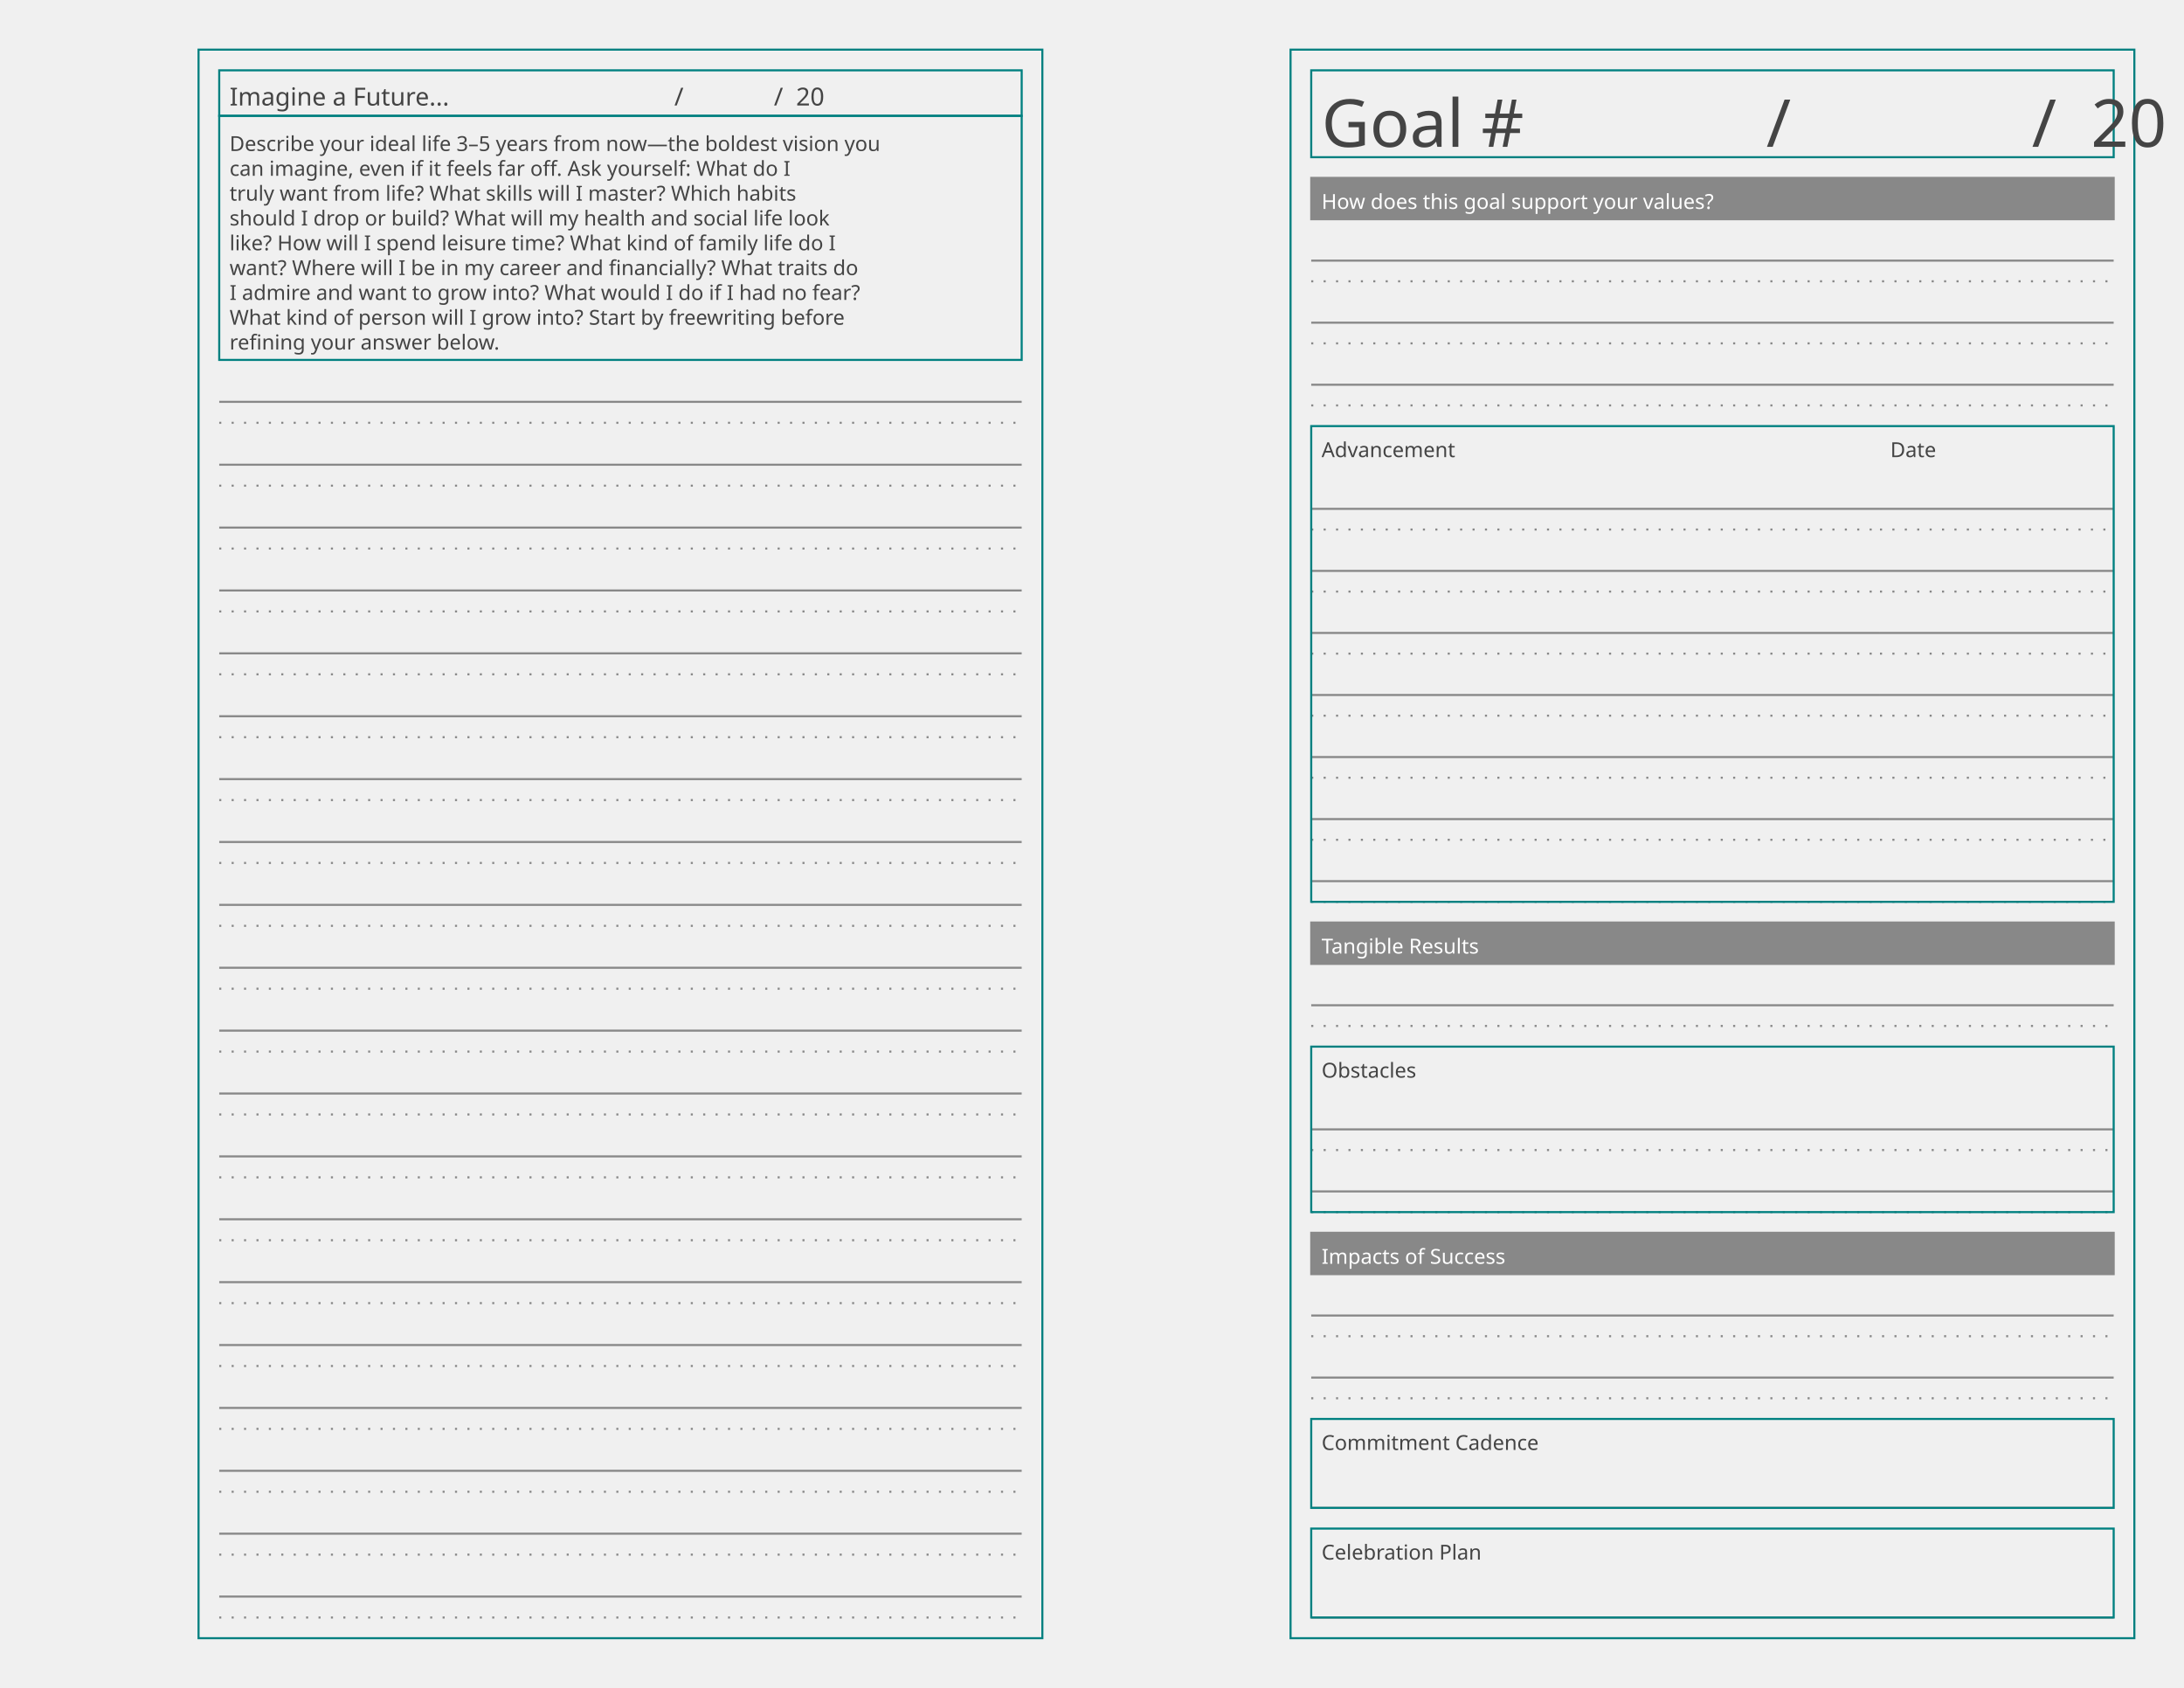
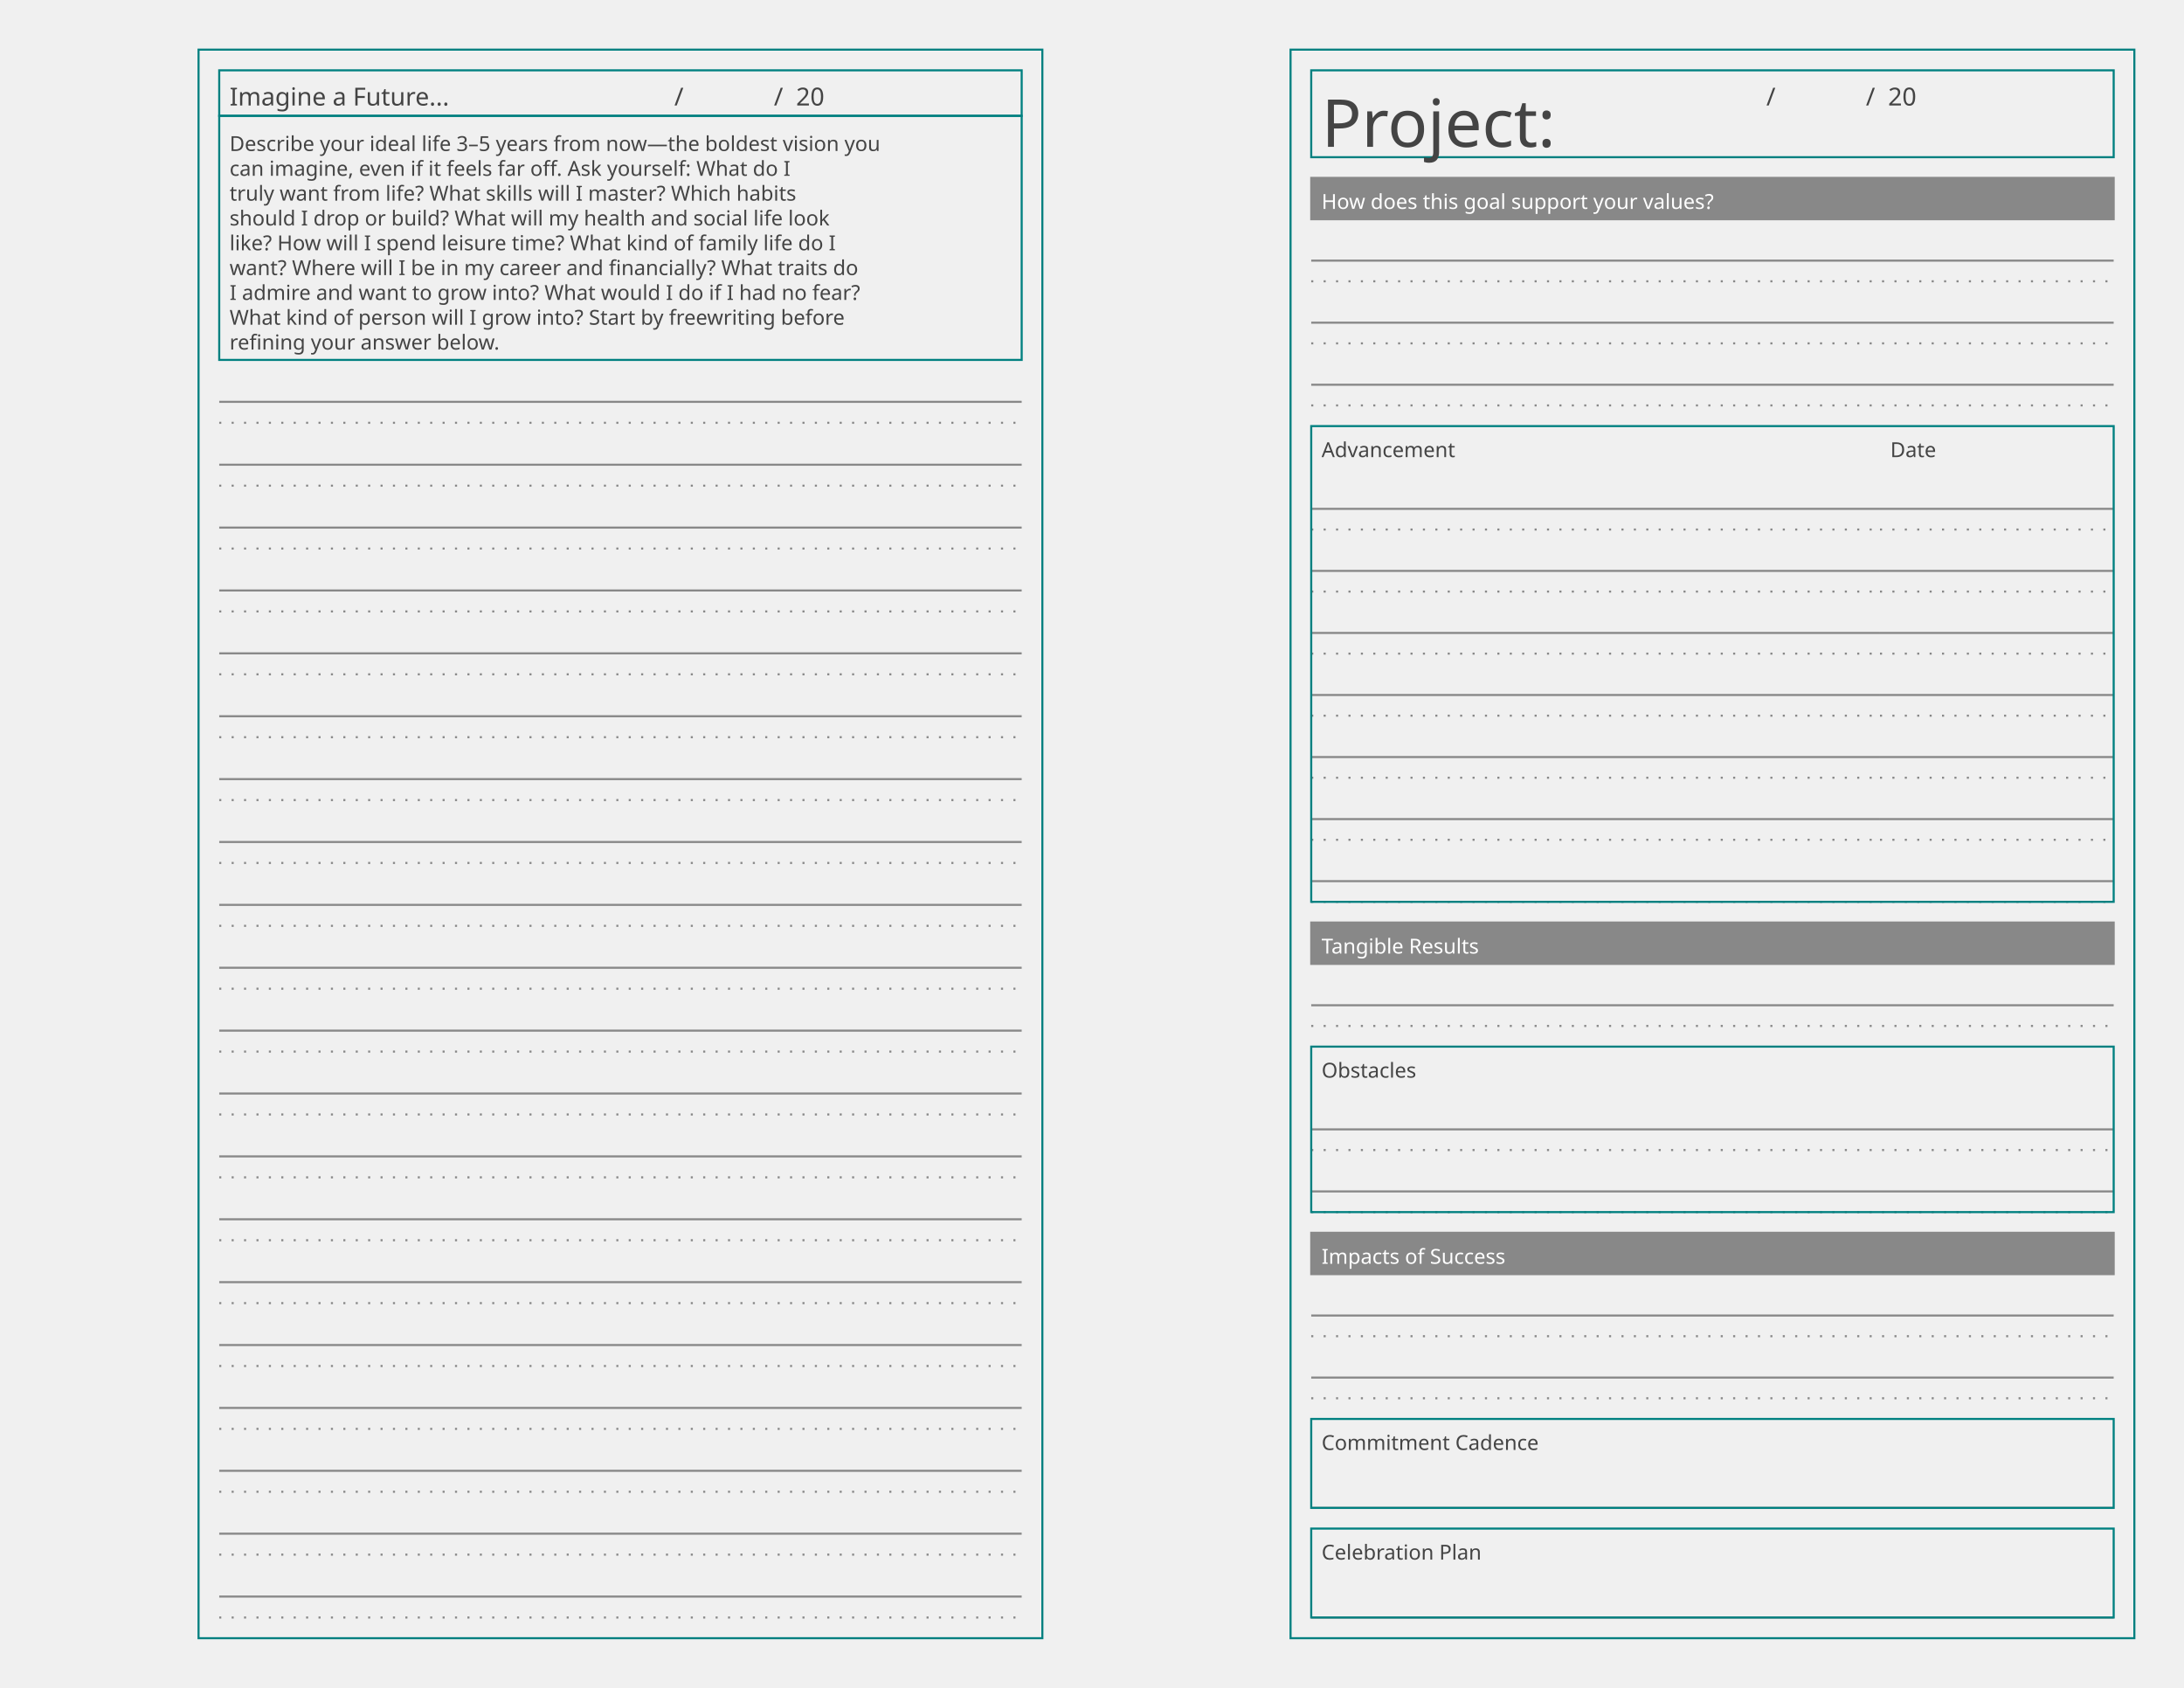
<svg xmlns="http://www.w3.org/2000/svg" baseProfile="tiny" height="8.5in" version="1.2" width="11in">
  <defs />
  <g transform="translate(96, 24.0)">
    <rect fill="none" height="768.0" stroke="#008080" width="408.0" x="0" y="0" />
    <g transform="translate(10, 10)">
      <rect fill="none" height="22" stroke="#008080" stroke-width="1" width="388.0" x="0" y="0" />
      <text alignment-baseline="text-after-edge" fill="#444444" font-family="Trebuchet MS" font-size="12" text-anchor="start" transform="translate(5,17)">Imagine a Future...</text>
      <g transform="translate(215.04,0)">
        <text alignment-baseline="text-after-edge" fill="#444444" font-family="Trebuchet MS" font-size="12" text-anchor="start" transform="translate(5,17)">              /              /  20          </text>
      </g>
    </g>
    <g transform="translate(10, 32)">
      <g transform="translate(0,0)">
        <rect fill="none" height="118.0" stroke="#008080" stroke-width="1" width="388.0" x="0" y="0" />
        <text alignment-baseline="text-after-edge" fill="#444444" font-family="Ubuntu Mono" font-size="10" text-anchor="start" transform="translate(5,17.0)">Describe your ideal life 3–5 years from now—the boldest vision you</text>
        <text alignment-baseline="text-after-edge" fill="#444444" font-family="Ubuntu Mono" font-size="10" text-anchor="start" transform="translate(5,29.0)">can imagine, even if it feels far off. Ask yourself: What do I</text>
        <text alignment-baseline="text-after-edge" fill="#444444" font-family="Ubuntu Mono" font-size="10" text-anchor="start" transform="translate(5,41.0)">truly want from life? What skills will I master? Which habits</text>
        <text alignment-baseline="text-after-edge" fill="#444444" font-family="Ubuntu Mono" font-size="10" text-anchor="start" transform="translate(5,53.0)">should I drop or build? What will my health and social life look</text>
        <text alignment-baseline="text-after-edge" fill="#444444" font-family="Ubuntu Mono" font-size="10" text-anchor="start" transform="translate(5,65.0)">like? How will I spend leisure time? What kind of family life do I</text>
        <text alignment-baseline="text-after-edge" fill="#444444" font-family="Ubuntu Mono" font-size="10" text-anchor="start" transform="translate(5,77.0)">want? Where will I be in my career and financially? What traits do</text>
        <text alignment-baseline="text-after-edge" fill="#444444" font-family="Ubuntu Mono" font-size="10" text-anchor="start" transform="translate(5,89.0)">I admire and want to grow into? What would I do if I had no fear?</text>
        <text alignment-baseline="text-after-edge" fill="#444444" font-family="Ubuntu Mono" font-size="10" text-anchor="start" transform="translate(5,101.0)">What kind of person will I grow into? Start by freewriting before</text>
        <text alignment-baseline="text-after-edge" fill="#444444" font-family="Ubuntu Mono" font-size="10" text-anchor="start" transform="translate(5,113.0)">refining your answer below.</text>
      </g>
      <g transform="translate(0,118.0)">
        <g>
          <line stroke="#888888" stroke-dasharray="1,5" stroke-width="1" transform="translate(0,30.4)" x1="0" x2="388.0" y1="0" y2="0" />
          <line stroke="#888888" stroke-dasharray="1,5" stroke-width="1" transform="translate(0,60.8)" x1="0" x2="388.0" y1="0" y2="0" />
          <line stroke="#888888" stroke-dasharray="1,5" stroke-width="1" transform="translate(0,91.2)" x1="0" x2="388.0" y1="0" y2="0" />
          <line stroke="#888888" stroke-dasharray="1,5" stroke-width="1" transform="translate(0,121.6)" x1="0" x2="388.0" y1="0" y2="0" />
          <line stroke="#888888" stroke-dasharray="1,5" stroke-width="1" transform="translate(0,152.0)" x1="0" x2="388.0" y1="0" y2="0" />
          <line stroke="#888888" stroke-dasharray="1,5" stroke-width="1" transform="translate(0,182.4)" x1="0" x2="388.0" y1="0" y2="0" />
          <line stroke="#888888" stroke-dasharray="1,5" stroke-width="1" transform="translate(0,212.8)" x1="0" x2="388.0" y1="0" y2="0" />
          <line stroke="#888888" stroke-dasharray="1,5" stroke-width="1" transform="translate(0,243.2)" x1="0" x2="388.0" y1="0" y2="0" />
          <line stroke="#888888" stroke-dasharray="1,5" stroke-width="1" transform="translate(0,273.6)" x1="0" x2="388.0" y1="0" y2="0" />
          <line stroke="#888888" stroke-dasharray="1,5" stroke-width="1" transform="translate(0,304.0)" x1="0" x2="388.0" y1="0" y2="0" />
          <line stroke="#888888" stroke-dasharray="1,5" stroke-width="1" transform="translate(0,334.4)" x1="0" x2="388.0" y1="0" y2="0" />
          <line stroke="#888888" stroke-dasharray="1,5" stroke-width="1" transform="translate(0,364.8)" x1="0" x2="388.0" y1="0" y2="0" />
          <line stroke="#888888" stroke-dasharray="1,5" stroke-width="1" transform="translate(0,395.2)" x1="0" x2="388.0" y1="0" y2="0" />
          <line stroke="#888888" stroke-dasharray="1,5" stroke-width="1" transform="translate(0,425.6)" x1="0" x2="388.0" y1="0" y2="0" />
          <line stroke="#888888" stroke-dasharray="1,5" stroke-width="1" transform="translate(0,456)" x1="0" x2="388.0" y1="0" y2="0" />
          <line stroke="#888888" stroke-dasharray="1,5" stroke-width="1" transform="translate(0,486.4)" x1="0" x2="388.0" y1="0" y2="0" />
          <line stroke="#888888" stroke-dasharray="1,5" stroke-width="1" transform="translate(0,516.8)" x1="0" x2="388.0" y1="0" y2="0" />
          <line stroke="#888888" stroke-dasharray="1,5" stroke-width="1" transform="translate(0,547.2)" x1="0" x2="388.0" y1="0" y2="0" />
          <line stroke="#888888" stroke-dasharray="1,5" stroke-width="1" transform="translate(0,577.6)" x1="0" x2="388.0" y1="0" y2="0" />
          <line stroke="#888888" stroke-dasharray="1,5" stroke-width="1" transform="translate(0,608)" x1="0" x2="388.0" y1="0" y2="0" />
        </g>
        <g>
          <line stroke="#888888" stroke-dasharray="1,0" stroke-width="1" transform="translate(0,20.26667)" x1="0" x2="388.0" y1="0" y2="0" />
          <line stroke="#888888" stroke-dasharray="1,0" stroke-width="1" transform="translate(0,50.66667)" x1="0" x2="388.0" y1="0" y2="0" />
          <line stroke="#888888" stroke-dasharray="1,0" stroke-width="1" transform="translate(0,81.06667)" x1="0" x2="388.0" y1="0" y2="0" />
          <line stroke="#888888" stroke-dasharray="1,0" stroke-width="1" transform="translate(0,111.4667)" x1="0" x2="388.0" y1="0" y2="0" />
          <line stroke="#888888" stroke-dasharray="1,0" stroke-width="1" transform="translate(0,141.8667)" x1="0" x2="388.0" y1="0" y2="0" />
          <line stroke="#888888" stroke-dasharray="1,0" stroke-width="1" transform="translate(0,172.2667)" x1="0" x2="388.0" y1="0" y2="0" />
          <line stroke="#888888" stroke-dasharray="1,0" stroke-width="1" transform="translate(0,202.6667)" x1="0" x2="388.0" y1="0" y2="0" />
          <line stroke="#888888" stroke-dasharray="1,0" stroke-width="1" transform="translate(0,233.0667)" x1="0" x2="388.0" y1="0" y2="0" />
          <line stroke="#888888" stroke-dasharray="1,0" stroke-width="1" transform="translate(0,263.4667)" x1="0" x2="388.0" y1="0" y2="0" />
          <line stroke="#888888" stroke-dasharray="1,0" stroke-width="1" transform="translate(0,293.8667)" x1="0" x2="388.0" y1="0" y2="0" />
          <line stroke="#888888" stroke-dasharray="1,0" stroke-width="1" transform="translate(0,324.2667)" x1="0" x2="388.0" y1="0" y2="0" />
          <line stroke="#888888" stroke-dasharray="1,0" stroke-width="1" transform="translate(0,354.6667)" x1="0" x2="388.0" y1="0" y2="0" />
          <line stroke="#888888" stroke-dasharray="1,0" stroke-width="1" transform="translate(0,385.0667)" x1="0" x2="388.0" y1="0" y2="0" />
          <line stroke="#888888" stroke-dasharray="1,0" stroke-width="1" transform="translate(0,415.4667)" x1="0" x2="388.0" y1="0" y2="0" />
          <line stroke="#888888" stroke-dasharray="1,0" stroke-width="1" transform="translate(0,445.8667)" x1="0" x2="388.0" y1="0" y2="0" />
          <line stroke="#888888" stroke-dasharray="1,0" stroke-width="1" transform="translate(0,476.2667)" x1="0" x2="388.0" y1="0" y2="0" />
          <line stroke="#888888" stroke-dasharray="1,0" stroke-width="1" transform="translate(0,506.6667)" x1="0" x2="388.0" y1="0" y2="0" />
          <line stroke="#888888" stroke-dasharray="1,0" stroke-width="1" transform="translate(0,537.0667)" x1="0" x2="388.0" y1="0" y2="0" />
          <line stroke="#888888" stroke-dasharray="1,0" stroke-width="1" transform="translate(0,567.4667)" x1="0" x2="388.0" y1="0" y2="0" />
          <line stroke="#888888" stroke-dasharray="1,0" stroke-width="1" transform="translate(0,597.8667)" x1="0" x2="388.0" y1="0" y2="0" />
        </g>
      </g>
    </g>
  </g>
  <g transform="translate(624.0, 24.0)">
    <rect fill="none" height="768.0" stroke="#008080" width="408.0" x="0" y="0" />
    <g transform="translate(10, 10)">
      <rect fill="none" height="42" stroke="#008080" stroke-width="1" width="388.0" x="0" y="0" />
-       <text alignment-baseline="text-after-edge" fill="#444444" font-family="Trebuchet MS" font-size="32" text-anchor="start" transform="translate(5,37)">Goal #</text>
+       <text alignment-baseline="text-after-edge" fill="#444444" font-family="Trebuchet MS" font-size="32" text-anchor="start" transform="translate(5,37)">Project:</text>
      <g transform="translate(215.04,0)">
-         <text alignment-baseline="text-after-edge" fill="#444444" font-family="Trebuchet MS" font-size="32" text-anchor="start" transform="translate(5,37)">              /              /  20          </text>
+         <text alignment-baseline="text-after-edge" fill="#444444" font-family="Trebuchet MS" font-size="12" text-anchor="start" transform="translate(5,17)">              /              /  20          </text>
      </g>
    </g>
    <g transform="translate(10, 62)">
      <g transform="translate(0,0)">
        <g>
          <g transform="translate(0,0)">
            <rect fill="#888888" height="20" stroke="#888888" stroke-width="1" width="388.0" x="0" y="0" />
            <text alignment-baseline="text-after-edge" fill="#ffffff" font-family="Trebuchet MS" font-size="10" text-anchor="start" transform="translate(5,15)">How does this goal support your values?</text>
          </g>
          <g transform="translate(0,20)">
            <g>
              <line stroke="#888888" stroke-dasharray="1,5" stroke-width="1" transform="translate(0,30.0)" x1="0" x2="388.0" y1="0" y2="0" />
              <line stroke="#888888" stroke-dasharray="1,5" stroke-width="1" transform="translate(0,60.0)" x1="0" x2="388.0" y1="0" y2="0" />
              <line stroke="#888888" stroke-dasharray="1,5" stroke-width="1" transform="translate(0,90.0)" x1="0" x2="388.0" y1="0" y2="0" />
            </g>
            <g>
              <line stroke="#888888" stroke-dasharray="1,0" stroke-width="1" transform="translate(0,20.0)" x1="0" x2="388.0" y1="0" y2="0" />
              <line stroke="#888888" stroke-dasharray="1,0" stroke-width="1" transform="translate(0,50.0)" x1="0" x2="388.0" y1="0" y2="0" />
              <line stroke="#888888" stroke-dasharray="1,0" stroke-width="1" transform="translate(0,80.0)" x1="0" x2="388.0" y1="0" y2="0" />
            </g>
          </g>
        </g>
      </g>
      <g transform="translate(0,120.0)">
        <g>
          <g transform="translate(0,0)">
            <g>
              <g transform="translate(0,0)">
                <text alignment-baseline="text-after-edge" fill="#444444" font-family="Trebuchet MS" font-size="10" text-anchor="start" transform="translate(5,15)">Advancement</text>
              </g>
              <g transform="translate(0,20)">
                <g>
                  <line stroke="#888888" stroke-dasharray="1,5" stroke-width="1" transform="translate(0,30.0)" x1="0" x2="275" y1="0" y2="0" />
                  <line stroke="#888888" stroke-dasharray="1,5" stroke-width="1" transform="translate(0,60.0)" x1="0" x2="275" y1="0" y2="0" />
                  <line stroke="#888888" stroke-dasharray="1,5" stroke-width="1" transform="translate(0,90.0)" x1="0" x2="275" y1="0" y2="0" />
                  <line stroke="#888888" stroke-dasharray="1,5" stroke-width="1" transform="translate(0,120.0)" x1="0" x2="275" y1="0" y2="0" />
                  <line stroke="#888888" stroke-dasharray="1,5" stroke-width="1" transform="translate(0,150.0)" x1="0" x2="275" y1="0" y2="0" />
                  <line stroke="#888888" stroke-dasharray="1,5" stroke-width="1" transform="translate(0,180.0)" x1="0" x2="275" y1="0" y2="0" />
                  <line stroke="#888888" stroke-dasharray="1,5" stroke-width="1" transform="translate(0,210.0)" x1="0" x2="275" y1="0" y2="0" />
                </g>
                <g>
                  <line stroke="#888888" stroke-dasharray="1,0" stroke-width="1" transform="translate(0,20.0)" x1="0" x2="275" y1="0" y2="0" />
                  <line stroke="#888888" stroke-dasharray="1,0" stroke-width="1" transform="translate(0,50.0)" x1="0" x2="275" y1="0" y2="0" />
                  <line stroke="#888888" stroke-dasharray="1,0" stroke-width="1" transform="translate(0,80.0)" x1="0" x2="275" y1="0" y2="0" />
                  <line stroke="#888888" stroke-dasharray="1,0" stroke-width="1" transform="translate(0,110.0)" x1="0" x2="275" y1="0" y2="0" />
                  <line stroke="#888888" stroke-dasharray="1,0" stroke-width="1" transform="translate(0,140.0)" x1="0" x2="275" y1="0" y2="0" />
                  <line stroke="#888888" stroke-dasharray="1,0" stroke-width="1" transform="translate(0,170.0)" x1="0" x2="275" y1="0" y2="0" />
                  <line stroke="#888888" stroke-dasharray="1,0" stroke-width="1" transform="translate(0,200.0)" x1="0" x2="275" y1="0" y2="0" />
                </g>
              </g>
            </g>
          </g>
          <g transform="translate(275,0)">
            <g>
              <g transform="translate(0,0)">
                <text alignment-baseline="text-after-edge" fill="#444444" font-family="Trebuchet MS" font-size="10" text-anchor="start" transform="translate(5,15)">Date</text>
              </g>
              <g transform="translate(0,20)">
                <g>
                  <line stroke="#888888" stroke-dasharray="1,5" stroke-width="1" transform="translate(0,30.0)" x1="0" x2="113.0" y1="0" y2="0" />
                  <line stroke="#888888" stroke-dasharray="1,5" stroke-width="1" transform="translate(0,60.0)" x1="0" x2="113.0" y1="0" y2="0" />
                  <line stroke="#888888" stroke-dasharray="1,5" stroke-width="1" transform="translate(0,90.0)" x1="0" x2="113.0" y1="0" y2="0" />
                  <line stroke="#888888" stroke-dasharray="1,5" stroke-width="1" transform="translate(0,120.0)" x1="0" x2="113.0" y1="0" y2="0" />
                  <line stroke="#888888" stroke-dasharray="1,5" stroke-width="1" transform="translate(0,150.0)" x1="0" x2="113.0" y1="0" y2="0" />
                  <line stroke="#888888" stroke-dasharray="1,5" stroke-width="1" transform="translate(0,180.0)" x1="0" x2="113.0" y1="0" y2="0" />
                  <line stroke="#888888" stroke-dasharray="1,5" stroke-width="1" transform="translate(0,210.0)" x1="0" x2="113.0" y1="0" y2="0" />
                </g>
                <g>
                  <line stroke="#888888" stroke-dasharray="1,0" stroke-width="1" transform="translate(0,20.0)" x1="0" x2="113.0" y1="0" y2="0" />
                  <line stroke="#888888" stroke-dasharray="1,0" stroke-width="1" transform="translate(0,50.0)" x1="0" x2="113.0" y1="0" y2="0" />
                  <line stroke="#888888" stroke-dasharray="1,0" stroke-width="1" transform="translate(0,80.0)" x1="0" x2="113.0" y1="0" y2="0" />
                  <line stroke="#888888" stroke-dasharray="1,0" stroke-width="1" transform="translate(0,110.0)" x1="0" x2="113.0" y1="0" y2="0" />
                  <line stroke="#888888" stroke-dasharray="1,0" stroke-width="1" transform="translate(0,140.0)" x1="0" x2="113.0" y1="0" y2="0" />
                  <line stroke="#888888" stroke-dasharray="1,0" stroke-width="1" transform="translate(0,170.0)" x1="0" x2="113.0" y1="0" y2="0" />
                  <line stroke="#888888" stroke-dasharray="1,0" stroke-width="1" transform="translate(0,200.0)" x1="0" x2="113.0" y1="0" y2="0" />
                </g>
              </g>
            </g>
          </g>
        </g>
        <rect fill="none" height="230" stroke="#008080" stroke-width="1" width="388.0" x="0" y="0" />
      </g>
      <g transform="translate(0,360.0)">
        <g>
          <g transform="translate(0,0)">
            <rect fill="#888888" height="20" stroke="#888888" stroke-width="1" width="388.0" x="0" y="0" />
            <text alignment-baseline="text-after-edge" fill="#ffffff" font-family="Trebuchet MS" font-size="10" text-anchor="start" transform="translate(5,15)">Tangible Results</text>
          </g>
          <g transform="translate(0,20)">
            <g>
              <line stroke="#888888" stroke-dasharray="1,5" stroke-width="1" transform="translate(0,30.0)" x1="0" x2="388.0" y1="0" y2="0" />
            </g>
            <g>
              <line stroke="#888888" stroke-dasharray="1,0" stroke-width="1" transform="translate(0,20.0)" x1="0" x2="388.0" y1="0" y2="0" />
            </g>
          </g>
        </g>
      </g>
      <g transform="translate(0,420.0)">
        <g>
          <g transform="translate(0,0)">
            <text alignment-baseline="text-after-edge" fill="#444444" font-family="Ubuntu Mono" font-size="10" text-anchor="start" transform="translate(5,15)">Obstacles</text>
          </g>
          <g transform="translate(0,20)">
            <g>
              <line stroke="#888888" stroke-dasharray="1,5" stroke-width="1" transform="translate(0,30.0)" x1="0" x2="388.0" y1="0" y2="0" />
              <line stroke="#888888" stroke-dasharray="1,5" stroke-width="1" transform="translate(0,60.0)" x1="0" x2="388.0" y1="0" y2="0" />
            </g>
            <g>
              <line stroke="#888888" stroke-dasharray="1,0" stroke-width="1" transform="translate(0,20.0)" x1="0" x2="388.0" y1="0" y2="0" />
              <line stroke="#888888" stroke-dasharray="1,0" stroke-width="1" transform="translate(0,50.0)" x1="0" x2="388.0" y1="0" y2="0" />
            </g>
          </g>
        </g>
        <rect fill="none" height="80" stroke="#008080" stroke-width="1" width="388.0" x="0" y="0" />
      </g>
      <g transform="translate(0,510.0)">
        <g>
          <g transform="translate(0,0)">
            <rect fill="#888888" height="20" stroke="#888888" stroke-width="1" width="388.0" x="0" y="0" />
            <text alignment-baseline="text-after-edge" fill="#ffffff" font-family="Trebuchet MS" font-size="10" text-anchor="start" transform="translate(5,15)">Impacts of Success</text>
          </g>
          <g transform="translate(0,20)">
            <g>
              <line stroke="#888888" stroke-dasharray="1,5" stroke-width="1" transform="translate(0,30.0)" x1="0" x2="388.0" y1="0" y2="0" />
              <line stroke="#888888" stroke-dasharray="1,5" stroke-width="1" transform="translate(0,60.0)" x1="0" x2="388.0" y1="0" y2="0" />
            </g>
            <g>
              <line stroke="#888888" stroke-dasharray="1,0" stroke-width="1" transform="translate(0,20.0)" x1="0" x2="388.0" y1="0" y2="0" />
              <line stroke="#888888" stroke-dasharray="1,0" stroke-width="1" transform="translate(0,50.0)" x1="0" x2="388.0" y1="0" y2="0" />
            </g>
          </g>
        </g>
      </g>
      <g transform="translate(0,600.0)">
        <g>
          <g transform="translate(0,0)">
            <text alignment-baseline="text-after-edge" fill="#444444" font-family="Ubuntu Mono" font-size="10" text-anchor="start" transform="translate(5,15)">Commitment Cadence</text>
          </g>
          <g transform="translate(0,20)">
            <line stroke="#888888" stroke-dasharray="1,0" stroke-width="1" transform="translate(0,23.0)" x1="0" x2="388.0" y1="0" y2="0" />
          </g>
        </g>
        <rect fill="none" height="43.0" stroke="#008080" stroke-width="1" width="388.0" x="0" y="0" />
      </g>
      <g transform="translate(0,653.0)">
        <g>
          <g transform="translate(0,0)">
            <text alignment-baseline="text-after-edge" fill="#444444" font-family="Ubuntu Mono" font-size="10" text-anchor="start" transform="translate(5,15)">Celebration Plan</text>
          </g>
          <g transform="translate(0,20)">
            <line stroke="#888888" stroke-dasharray="1,0" stroke-width="1" transform="translate(0,23.0)" x1="0" x2="388.0" y1="0" y2="0" />
          </g>
        </g>
        <rect fill="none" height="43.0" stroke="#008080" stroke-width="1" width="388.0" x="0" y="0" />
      </g>
    </g>
  </g>
</svg>
